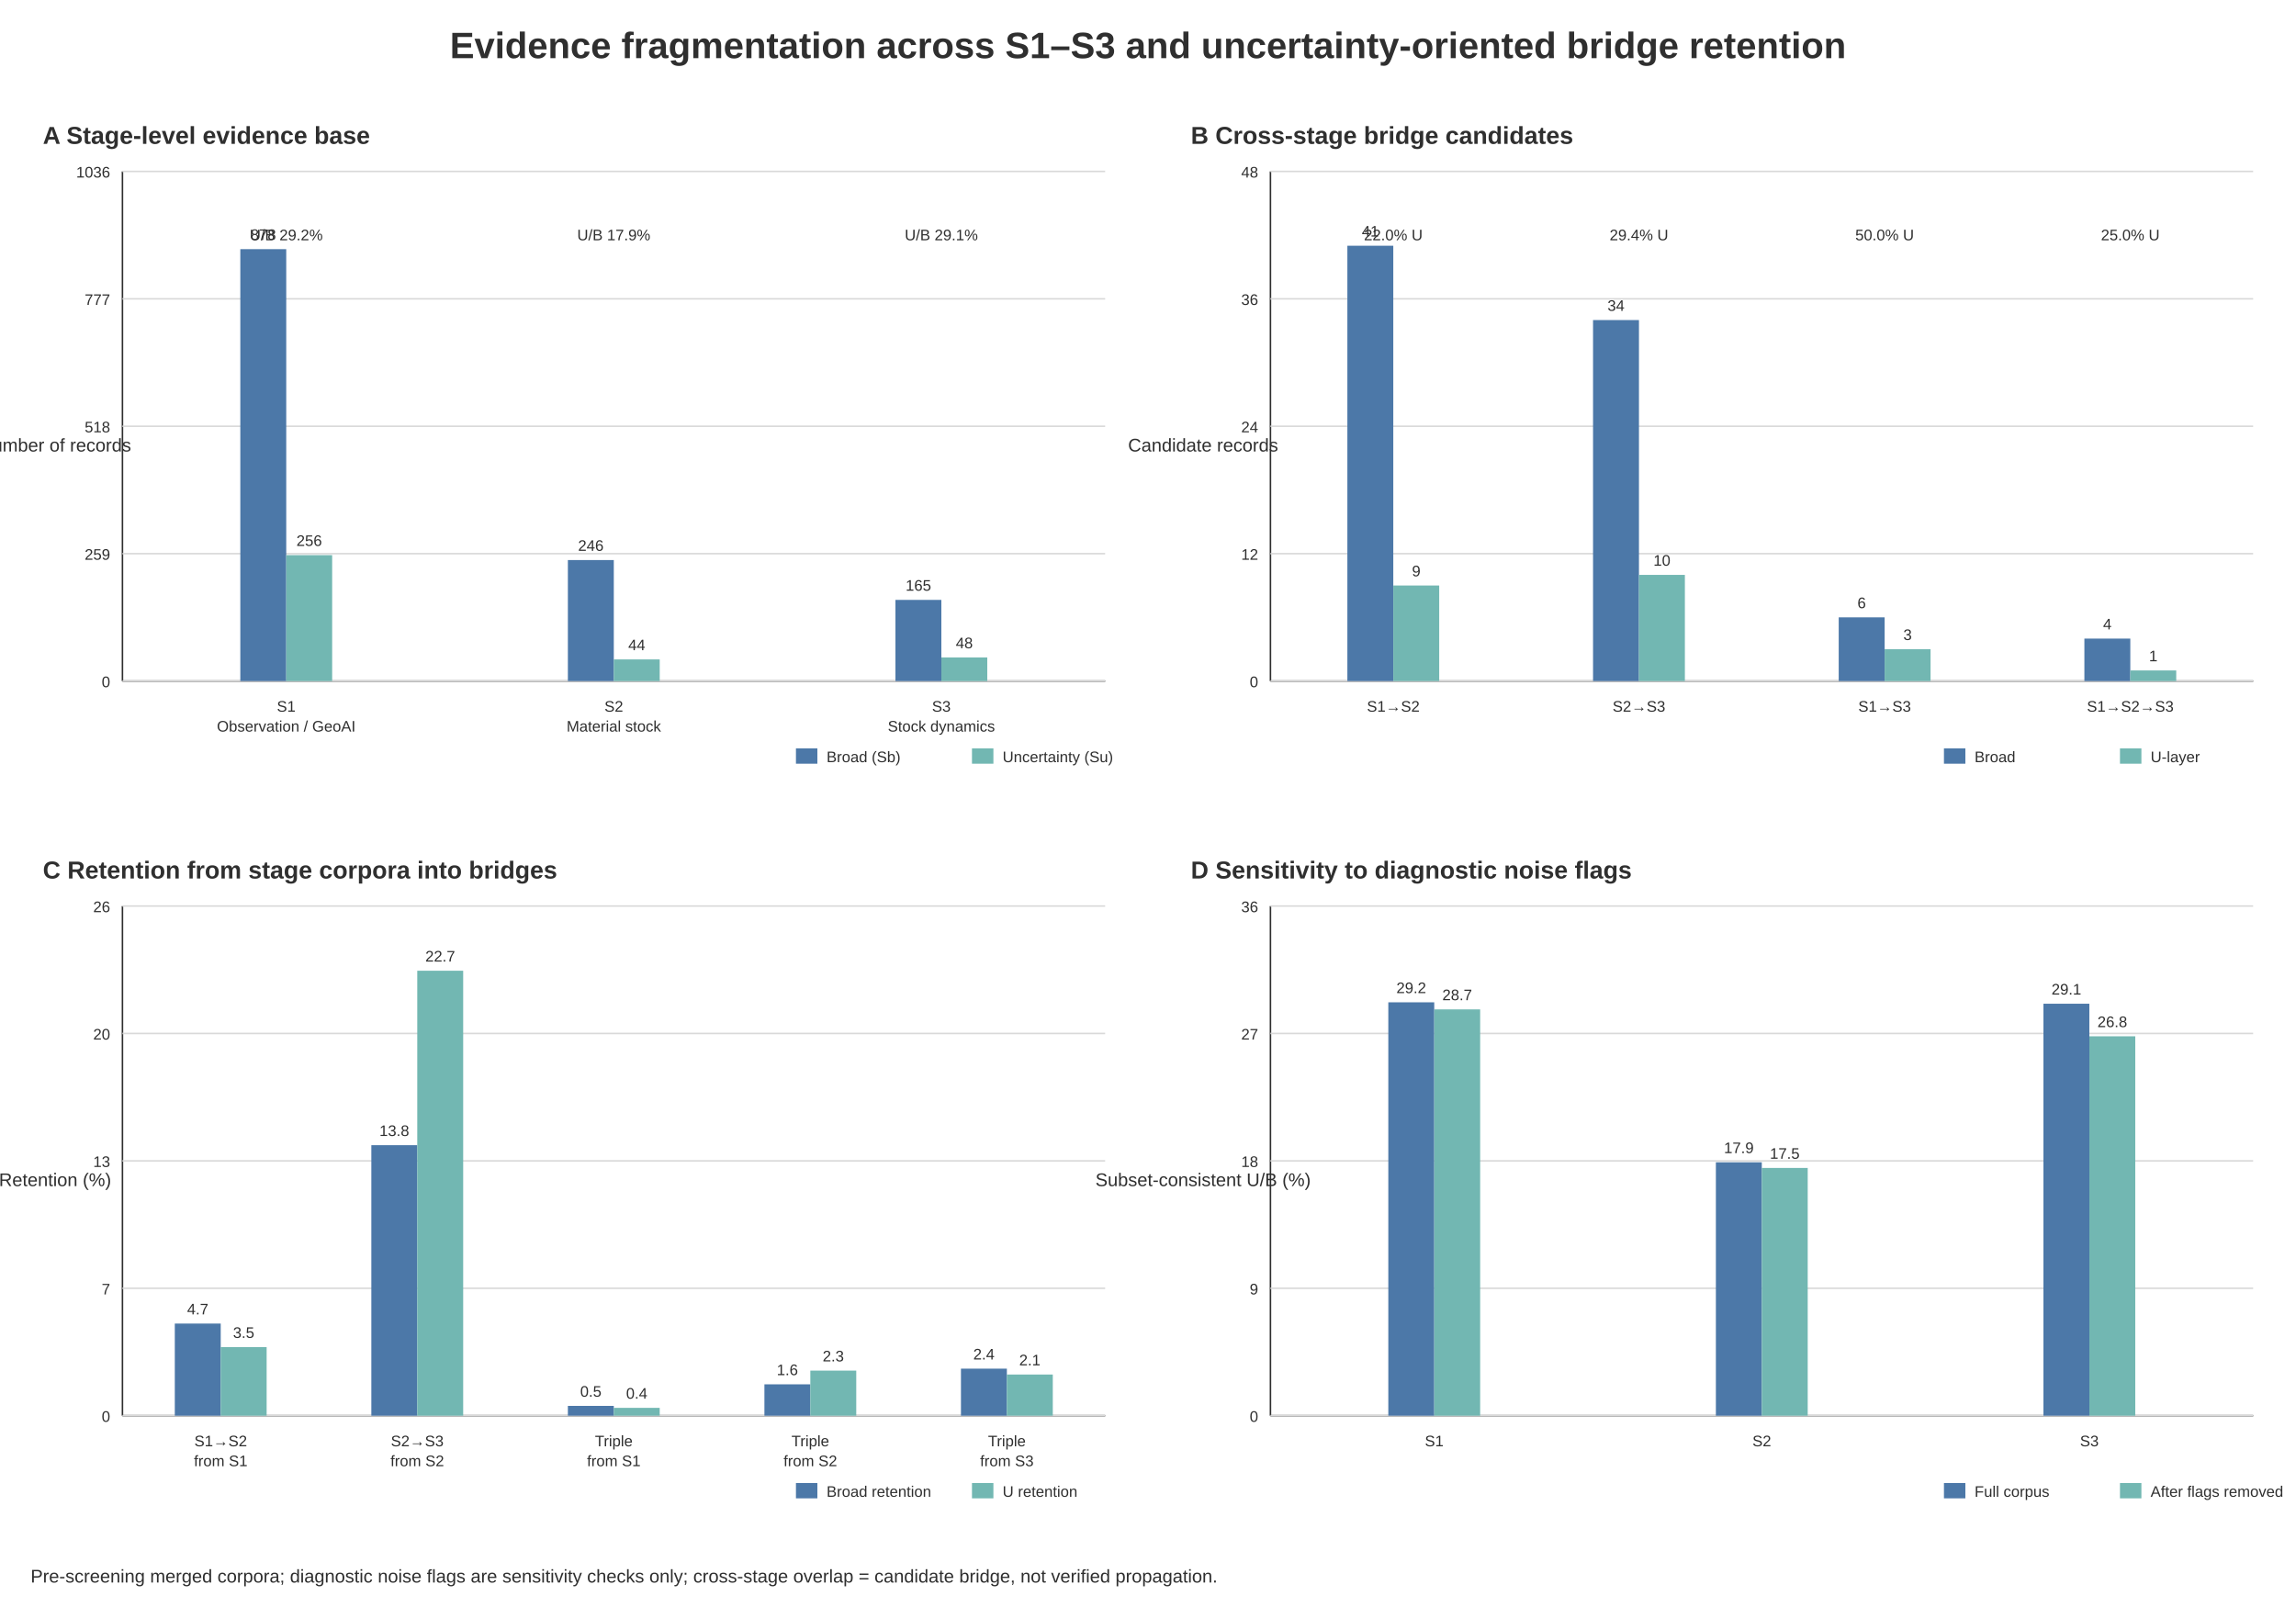
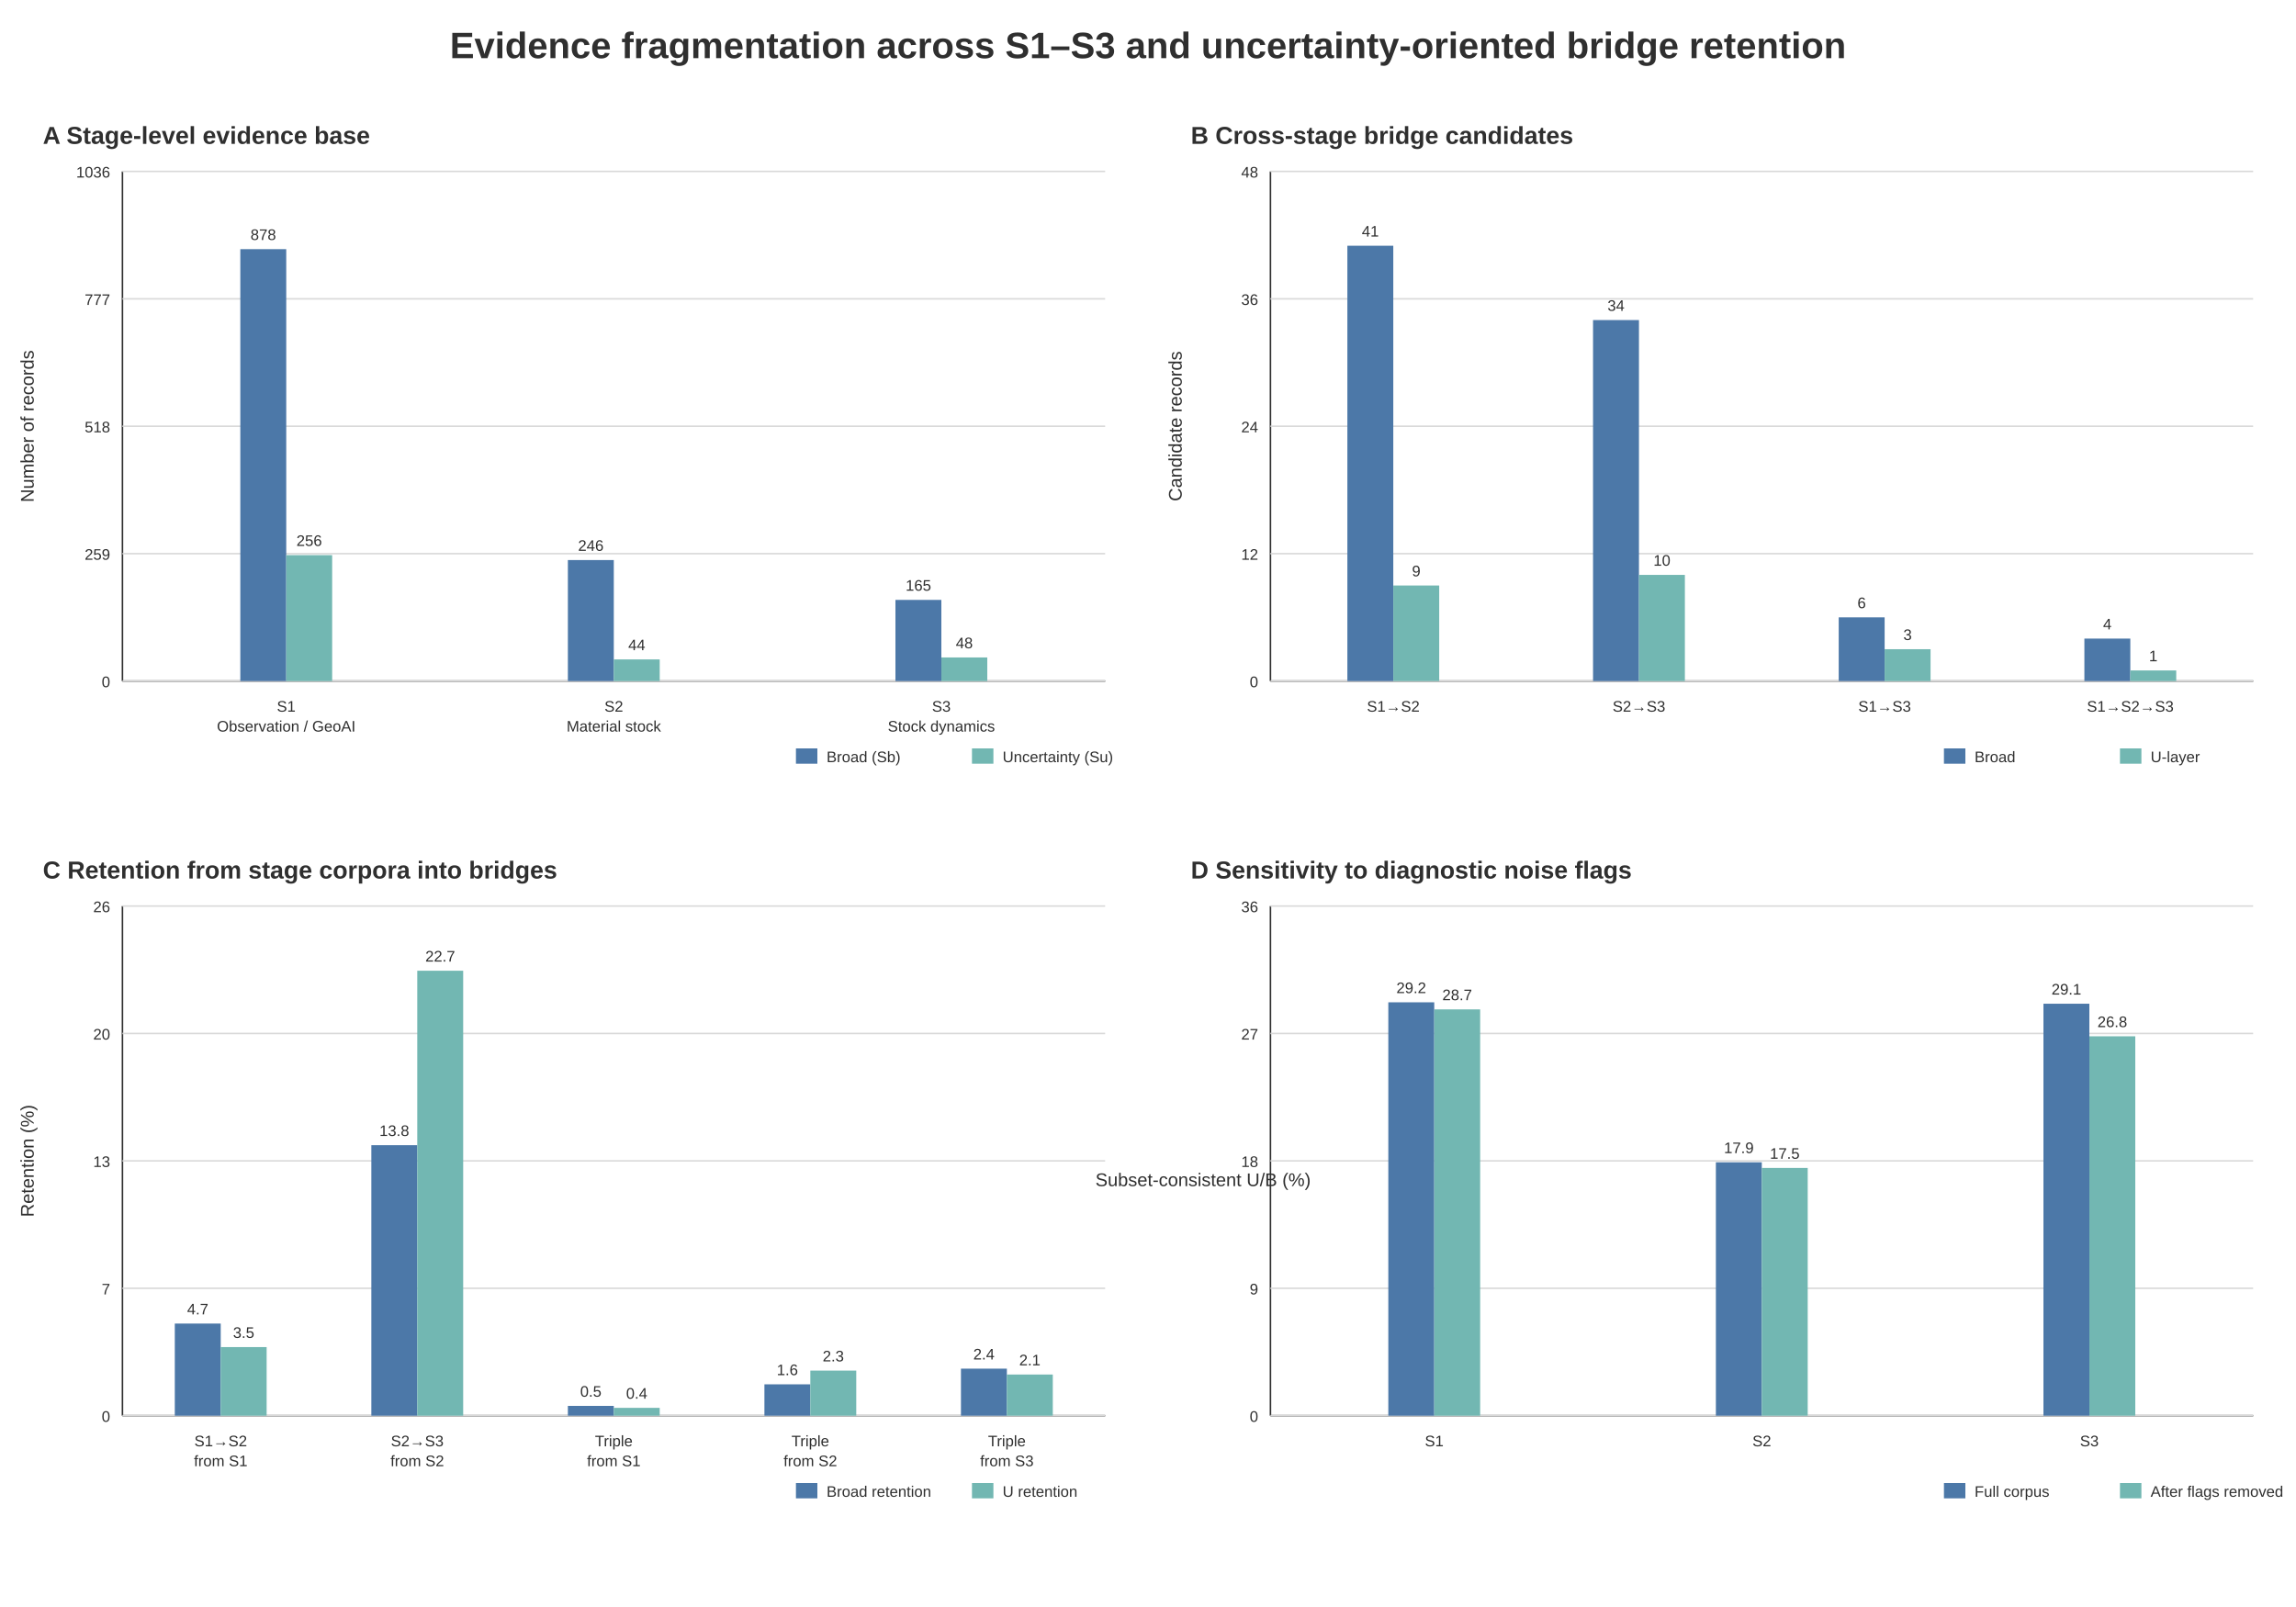
<svg xmlns="http://www.w3.org/2000/svg" width="1500" height="1050" viewBox="0 0 1500 1050">
  <rect width="100%" height="100%" fill="white" />
  <text x="750" y="38" font-family="Arial,Helvetica,sans-serif" font-size="24" text-anchor="middle" font-weight="bold" fill="#2F2F2F">Evidence fragmentation across S1–S3 and uncertainty-oriented bridge retention</text>
  <g>
    <text x="28" y="94" font-family="Arial,Helvetica,sans-serif" font-size="16" text-anchor="start" font-weight="bold" fill="#2F2F2F">A  Stage-level evidence base</text>
-     <text x="36" y="295" font-family="Arial,Helvetica,sans-serif" font-size="12" text-anchor="middle" font-weight="normal" fill="#2F2F2F">Number of records</text>
+     <text x="22" y="278.5" font-family="Arial,Helvetica,sans-serif" font-size="12" text-anchor="middle" fill="#2F2F2F" transform="rotate(-90 22 278.5)">Number of records</text>
    <line x1="80" y1="445" x2="722" y2="445" stroke="#2F2F2F" stroke-width="1" />
    <line x1="80" y1="112" x2="80" y2="445" stroke="#2F2F2F" stroke-width="1" />
    <line x1="80" y1="445" x2="722" y2="445" stroke="#D9D9D9" stroke-width="1" />
    <text x="72" y="449" font-family="Arial,Helvetica,sans-serif" font-size="10" text-anchor="end" font-weight="normal" fill="#2F2F2F">0</text>
    <line x1="80" y1="361.75" x2="722" y2="361.75" stroke="#D9D9D9" stroke-width="1" />
    <text x="72" y="365.75" font-family="Arial,Helvetica,sans-serif" font-size="10" text-anchor="end" font-weight="normal" fill="#2F2F2F">259</text>
    <line x1="80" y1="278.5" x2="722" y2="278.5" stroke="#D9D9D9" stroke-width="1" />
    <text x="72" y="282.5" font-family="Arial,Helvetica,sans-serif" font-size="10" text-anchor="end" font-weight="normal" fill="#2F2F2F">518</text>
    <line x1="80" y1="195.25" x2="722" y2="195.25" stroke="#D9D9D9" stroke-width="1" />
    <text x="72" y="199.25" font-family="Arial,Helvetica,sans-serif" font-size="10" text-anchor="end" font-weight="normal" fill="#2F2F2F">777</text>
    <line x1="80" y1="112" x2="722" y2="112" stroke="#D9D9D9" stroke-width="1" />
    <text x="72" y="116" font-family="Arial,Helvetica,sans-serif" font-size="10" text-anchor="end" font-weight="normal" fill="#2F2F2F">1036</text>
    <rect x="157" y="162.797" width="30" height="282.203" fill="#4C78A8" />
    <text x="172" y="156.797" font-family="Arial,Helvetica,sans-serif" font-size="10" text-anchor="middle" font-weight="normal" fill="#2F2F2F">878</text>
    <rect x="187" y="362.717" width="30" height="82.283" fill="#72B7B2" />
    <text x="202" y="356.717" font-family="Arial,Helvetica,sans-serif" font-size="10" text-anchor="middle" font-weight="normal" fill="#2F2F2F">256</text>
    <text x="187" y="465" font-family="Arial,Helvetica,sans-serif" font-size="10" text-anchor="middle" font-weight="normal" fill="#2F2F2F">S1</text>
    <text x="187" y="478" font-family="Arial,Helvetica,sans-serif" font-size="10" text-anchor="middle" font-weight="normal" fill="#2F2F2F">Observation / GeoAI</text>
-     <text x="187" y="157" font-family="Arial,Helvetica,sans-serif" font-size="10" text-anchor="middle" font-weight="normal" fill="#2F2F2F">U/B 29.2%</text>
    <rect x="371" y="365.932" width="30" height="79.068" fill="#4C78A8" />
    <text x="386" y="359.932" font-family="Arial,Helvetica,sans-serif" font-size="10" text-anchor="middle" font-weight="normal" fill="#2F2F2F">246</text>
    <rect x="401" y="430.858" width="30" height="14.142" fill="#72B7B2" />
    <text x="416" y="424.858" font-family="Arial,Helvetica,sans-serif" font-size="10" text-anchor="middle" font-weight="normal" fill="#2F2F2F">44</text>
    <text x="401" y="465" font-family="Arial,Helvetica,sans-serif" font-size="10" text-anchor="middle" font-weight="normal" fill="#2F2F2F">S2</text>
    <text x="401" y="478" font-family="Arial,Helvetica,sans-serif" font-size="10" text-anchor="middle" font-weight="normal" fill="#2F2F2F">Material stock</text>
-     <text x="401" y="157" font-family="Arial,Helvetica,sans-serif" font-size="10" text-anchor="middle" font-weight="normal" fill="#2F2F2F">U/B 17.9%</text>
    <rect x="585" y="391.966" width="30" height="53.034" fill="#4C78A8" />
    <text x="600" y="385.966" font-family="Arial,Helvetica,sans-serif" font-size="10" text-anchor="middle" font-weight="normal" fill="#2F2F2F">165</text>
    <rect x="615" y="429.572" width="30" height="15.428" fill="#72B7B2" />
    <text x="630" y="423.572" font-family="Arial,Helvetica,sans-serif" font-size="10" text-anchor="middle" font-weight="normal" fill="#2F2F2F">48</text>
    <text x="615" y="465" font-family="Arial,Helvetica,sans-serif" font-size="10" text-anchor="middle" font-weight="normal" fill="#2F2F2F">S3</text>
    <text x="615" y="478" font-family="Arial,Helvetica,sans-serif" font-size="10" text-anchor="middle" font-weight="normal" fill="#2F2F2F">Stock dynamics</text>
-     <text x="615" y="157" font-family="Arial,Helvetica,sans-serif" font-size="10" text-anchor="middle" font-weight="normal" fill="#2F2F2F">U/B 29.1%</text>
    <rect x="520" y="489" width="14" height="10" fill="#4C78A8" />
    <text x="540" y="498" font-family="Arial,Helvetica,sans-serif" font-size="10" text-anchor="start" font-weight="normal" fill="#2F2F2F">Broad (Sb)</text>
    <rect x="635" y="489" width="14" height="10" fill="#72B7B2" />
    <text x="655" y="498" font-family="Arial,Helvetica,sans-serif" font-size="10" text-anchor="start" font-weight="normal" fill="#2F2F2F">Uncertainty (Su)</text>
  </g>
  <g>
    <text x="778" y="94" font-family="Arial,Helvetica,sans-serif" font-size="16" text-anchor="start" font-weight="bold" fill="#2F2F2F">B  Cross-stage bridge candidates</text>
-     <text x="786" y="295" font-family="Arial,Helvetica,sans-serif" font-size="12" text-anchor="middle" font-weight="normal" fill="#2F2F2F">Candidate records</text>
+     <text x="772" y="278.5" font-family="Arial,Helvetica,sans-serif" font-size="12" text-anchor="middle" fill="#2F2F2F" transform="rotate(-90 772 278.5)">Candidate records</text>
    <line x1="830" y1="445" x2="1472" y2="445" stroke="#2F2F2F" stroke-width="1" />
    <line x1="830" y1="112" x2="830" y2="445" stroke="#2F2F2F" stroke-width="1" />
    <line x1="830" y1="445" x2="1472" y2="445" stroke="#D9D9D9" stroke-width="1" />
    <text x="822" y="449" font-family="Arial,Helvetica,sans-serif" font-size="10" text-anchor="end" font-weight="normal" fill="#2F2F2F">0</text>
    <line x1="830" y1="361.75" x2="1472" y2="361.75" stroke="#D9D9D9" stroke-width="1" />
    <text x="822" y="365.75" font-family="Arial,Helvetica,sans-serif" font-size="10" text-anchor="end" font-weight="normal" fill="#2F2F2F">12</text>
    <line x1="830" y1="278.5" x2="1472" y2="278.5" stroke="#D9D9D9" stroke-width="1" />
    <text x="822" y="282.5" font-family="Arial,Helvetica,sans-serif" font-size="10" text-anchor="end" font-weight="normal" fill="#2F2F2F">24</text>
    <line x1="830" y1="195.25" x2="1472" y2="195.25" stroke="#D9D9D9" stroke-width="1" />
    <text x="822" y="199.25" font-family="Arial,Helvetica,sans-serif" font-size="10" text-anchor="end" font-weight="normal" fill="#2F2F2F">36</text>
    <line x1="830" y1="112" x2="1472" y2="112" stroke="#D9D9D9" stroke-width="1" />
    <text x="822" y="116" font-family="Arial,Helvetica,sans-serif" font-size="10" text-anchor="end" font-weight="normal" fill="#2F2F2F">48</text>
    <rect x="880.25" y="160.562" width="30" height="284.438" fill="#4C78A8" />
    <text x="895.25" y="154.562" font-family="Arial,Helvetica,sans-serif" font-size="10" text-anchor="middle" font-weight="normal" fill="#2F2F2F">41</text>
    <rect x="910.25" y="382.562" width="30" height="62.438" fill="#72B7B2" />
    <text x="925.25" y="376.562" font-family="Arial,Helvetica,sans-serif" font-size="10" text-anchor="middle" font-weight="normal" fill="#2F2F2F">9</text>
    <text x="910.25" y="465" font-family="Arial,Helvetica,sans-serif" font-size="10" text-anchor="middle" font-weight="normal" fill="#2F2F2F">S1→S2</text>
-     <text x="910.25" y="157" font-family="Arial,Helvetica,sans-serif" font-size="10" text-anchor="middle" font-weight="normal" fill="#2F2F2F">22.0% U</text>
    <rect x="1040.75" y="209.125" width="30" height="235.875" fill="#4C78A8" />
    <text x="1055.75" y="203.125" font-family="Arial,Helvetica,sans-serif" font-size="10" text-anchor="middle" font-weight="normal" fill="#2F2F2F">34</text>
    <rect x="1070.75" y="375.625" width="30" height="69.375" fill="#72B7B2" />
    <text x="1085.75" y="369.625" font-family="Arial,Helvetica,sans-serif" font-size="10" text-anchor="middle" font-weight="normal" fill="#2F2F2F">10</text>
    <text x="1070.75" y="465" font-family="Arial,Helvetica,sans-serif" font-size="10" text-anchor="middle" font-weight="normal" fill="#2F2F2F">S2→S3</text>
-     <text x="1070.75" y="157" font-family="Arial,Helvetica,sans-serif" font-size="10" text-anchor="middle" font-weight="normal" fill="#2F2F2F">29.4% U</text>
    <rect x="1201.25" y="403.375" width="30" height="41.625" fill="#4C78A8" />
    <text x="1216.25" y="397.375" font-family="Arial,Helvetica,sans-serif" font-size="10" text-anchor="middle" font-weight="normal" fill="#2F2F2F">6</text>
    <rect x="1231.25" y="424.188" width="30" height="20.812" fill="#72B7B2" />
    <text x="1246.25" y="418.188" font-family="Arial,Helvetica,sans-serif" font-size="10" text-anchor="middle" font-weight="normal" fill="#2F2F2F">3</text>
    <text x="1231.25" y="465" font-family="Arial,Helvetica,sans-serif" font-size="10" text-anchor="middle" font-weight="normal" fill="#2F2F2F">S1→S3</text>
-     <text x="1231.25" y="157" font-family="Arial,Helvetica,sans-serif" font-size="10" text-anchor="middle" font-weight="normal" fill="#2F2F2F">50.0% U</text>
    <rect x="1361.75" y="417.25" width="30" height="27.75" fill="#4C78A8" />
    <text x="1376.75" y="411.25" font-family="Arial,Helvetica,sans-serif" font-size="10" text-anchor="middle" font-weight="normal" fill="#2F2F2F">4</text>
    <rect x="1391.75" y="438.062" width="30" height="6.938" fill="#72B7B2" />
    <text x="1406.75" y="432.062" font-family="Arial,Helvetica,sans-serif" font-size="10" text-anchor="middle" font-weight="normal" fill="#2F2F2F">1</text>
    <text x="1391.75" y="465" font-family="Arial,Helvetica,sans-serif" font-size="10" text-anchor="middle" font-weight="normal" fill="#2F2F2F">S1→S2→S3</text>
-     <text x="1391.75" y="157" font-family="Arial,Helvetica,sans-serif" font-size="10" text-anchor="middle" font-weight="normal" fill="#2F2F2F">25.0% U</text>
    <rect x="1270" y="489" width="14" height="10" fill="#4C78A8" />
    <text x="1290" y="498" font-family="Arial,Helvetica,sans-serif" font-size="10" text-anchor="start" font-weight="normal" fill="#2F2F2F">Broad</text>
    <rect x="1385" y="489" width="14" height="10" fill="#72B7B2" />
    <text x="1405" y="498" font-family="Arial,Helvetica,sans-serif" font-size="10" text-anchor="start" font-weight="normal" fill="#2F2F2F">U-layer</text>
  </g>
  <g>
    <text x="28" y="574" font-family="Arial,Helvetica,sans-serif" font-size="16" text-anchor="start" font-weight="bold" fill="#2F2F2F">C  Retention from stage corpora into bridges</text>
-     <text x="36" y="775" font-family="Arial,Helvetica,sans-serif" font-size="12" text-anchor="middle" font-weight="normal" fill="#2F2F2F">Retention (%)</text>
+     <text x="22" y="758.5" font-family="Arial,Helvetica,sans-serif" font-size="12" text-anchor="middle" fill="#2F2F2F" transform="rotate(-90 22 758.5)">Retention (%)</text>
    <line x1="80" y1="925" x2="722" y2="925" stroke="#2F2F2F" stroke-width="1" />
    <line x1="80" y1="592" x2="80" y2="925" stroke="#2F2F2F" stroke-width="1" />
    <line x1="80" y1="925" x2="722" y2="925" stroke="#D9D9D9" stroke-width="1" />
    <text x="72" y="929" font-family="Arial,Helvetica,sans-serif" font-size="10" text-anchor="end" font-weight="normal" fill="#2F2F2F">0</text>
    <line x1="80" y1="841.75" x2="722" y2="841.75" stroke="#D9D9D9" stroke-width="1" />
    <text x="72" y="845.75" font-family="Arial,Helvetica,sans-serif" font-size="10" text-anchor="end" font-weight="normal" fill="#2F2F2F">7</text>
    <line x1="80" y1="758.5" x2="722" y2="758.5" stroke="#D9D9D9" stroke-width="1" />
    <text x="72" y="762.5" font-family="Arial,Helvetica,sans-serif" font-size="10" text-anchor="end" font-weight="normal" fill="#2F2F2F">13</text>
    <line x1="80" y1="675.25" x2="722" y2="675.25" stroke="#D9D9D9" stroke-width="1" />
    <text x="72" y="679.25" font-family="Arial,Helvetica,sans-serif" font-size="10" text-anchor="end" font-weight="normal" fill="#2F2F2F">20</text>
    <line x1="80" y1="592" x2="722" y2="592" stroke="#D9D9D9" stroke-width="1" />
    <text x="72" y="596" font-family="Arial,Helvetica,sans-serif" font-size="10" text-anchor="end" font-weight="normal" fill="#2F2F2F">26</text>
    <rect x="114.2" y="864.804" width="30" height="60.196" fill="#4C78A8" />
    <text x="129.2" y="858.804" font-family="Arial,Helvetica,sans-serif" font-size="10" text-anchor="middle" font-weight="normal" fill="#2F2F2F">4.7</text>
    <rect x="144.2" y="880.173" width="30" height="44.827" fill="#72B7B2" />
    <text x="159.2" y="874.173" font-family="Arial,Helvetica,sans-serif" font-size="10" text-anchor="middle" font-weight="normal" fill="#2F2F2F">3.5</text>
    <text x="144.2" y="945" font-family="Arial,Helvetica,sans-serif" font-size="10" text-anchor="middle" font-weight="normal" fill="#2F2F2F">S1→S2</text>
    <text x="144.2" y="958" font-family="Arial,Helvetica,sans-serif" font-size="10" text-anchor="middle" font-weight="normal" fill="#2F2F2F">from S1</text>
    <rect x="242.6" y="748.254" width="30" height="176.746" fill="#4C78A8" />
    <text x="257.6" y="742.254" font-family="Arial,Helvetica,sans-serif" font-size="10" text-anchor="middle" font-weight="normal" fill="#2F2F2F">13.8</text>
    <rect x="272.6" y="634.265" width="30" height="290.735" fill="#72B7B2" />
    <text x="287.6" y="628.265" font-family="Arial,Helvetica,sans-serif" font-size="10" text-anchor="middle" font-weight="normal" fill="#2F2F2F">22.7</text>
    <text x="272.6" y="945" font-family="Arial,Helvetica,sans-serif" font-size="10" text-anchor="middle" font-weight="normal" fill="#2F2F2F">S2→S3</text>
    <text x="272.6" y="958" font-family="Arial,Helvetica,sans-serif" font-size="10" text-anchor="middle" font-weight="normal" fill="#2F2F2F">from S2</text>
    <rect x="371" y="918.596" width="30" height="6.404" fill="#4C78A8" />
    <text x="386" y="912.596" font-family="Arial,Helvetica,sans-serif" font-size="10" text-anchor="middle" font-weight="normal" fill="#2F2F2F">0.5</text>
    <rect x="401" y="919.877" width="30" height="5.123" fill="#72B7B2" />
    <text x="416" y="913.877" font-family="Arial,Helvetica,sans-serif" font-size="10" text-anchor="middle" font-weight="normal" fill="#2F2F2F">0.4</text>
    <text x="401" y="945" font-family="Arial,Helvetica,sans-serif" font-size="10" text-anchor="middle" font-weight="normal" fill="#2F2F2F">Triple</text>
    <text x="401" y="958" font-family="Arial,Helvetica,sans-serif" font-size="10" text-anchor="middle" font-weight="normal" fill="#2F2F2F">from S1</text>
    <rect x="499.4" y="904.508" width="30" height="20.492" fill="#4C78A8" />
    <text x="514.4" y="898.508" font-family="Arial,Helvetica,sans-serif" font-size="10" text-anchor="middle" font-weight="normal" fill="#2F2F2F">1.6</text>
    <rect x="529.4" y="895.542" width="30" height="29.458" fill="#72B7B2" />
    <text x="544.4" y="889.542" font-family="Arial,Helvetica,sans-serif" font-size="10" text-anchor="middle" font-weight="normal" fill="#2F2F2F">2.3</text>
    <text x="529.4" y="945" font-family="Arial,Helvetica,sans-serif" font-size="10" text-anchor="middle" font-weight="normal" fill="#2F2F2F">Triple</text>
    <text x="529.4" y="958" font-family="Arial,Helvetica,sans-serif" font-size="10" text-anchor="middle" font-weight="normal" fill="#2F2F2F">from S2</text>
    <rect x="627.8" y="894.262" width="30" height="30.738" fill="#4C78A8" />
    <text x="642.8" y="888.262" font-family="Arial,Helvetica,sans-serif" font-size="10" text-anchor="middle" font-weight="normal" fill="#2F2F2F">2.4</text>
    <rect x="657.8" y="898.104" width="30" height="26.896" fill="#72B7B2" />
    <text x="672.8" y="892.104" font-family="Arial,Helvetica,sans-serif" font-size="10" text-anchor="middle" font-weight="normal" fill="#2F2F2F">2.1</text>
    <text x="657.8" y="945" font-family="Arial,Helvetica,sans-serif" font-size="10" text-anchor="middle" font-weight="normal" fill="#2F2F2F">Triple</text>
    <text x="657.8" y="958" font-family="Arial,Helvetica,sans-serif" font-size="10" text-anchor="middle" font-weight="normal" fill="#2F2F2F">from S3</text>
    <rect x="520" y="969" width="14" height="10" fill="#4C78A8" />
    <text x="540" y="978" font-family="Arial,Helvetica,sans-serif" font-size="10" text-anchor="start" font-weight="normal" fill="#2F2F2F">Broad retention</text>
    <rect x="635" y="969" width="14" height="10" fill="#72B7B2" />
    <text x="655" y="978" font-family="Arial,Helvetica,sans-serif" font-size="10" text-anchor="start" font-weight="normal" fill="#2F2F2F">U retention</text>
  </g>
  <g>
    <text x="778" y="574" font-family="Arial,Helvetica,sans-serif" font-size="16" text-anchor="start" font-weight="bold" fill="#2F2F2F">D  Sensitivity to diagnostic noise flags</text>
    <text x="786" y="775" font-family="Arial,Helvetica,sans-serif" font-size="12" text-anchor="middle" font-weight="normal" fill="#2F2F2F">Subset-consistent U/B (%)</text>
    <line x1="830" y1="925" x2="1472" y2="925" stroke="#2F2F2F" stroke-width="1" />
    <line x1="830" y1="592" x2="830" y2="925" stroke="#2F2F2F" stroke-width="1" />
    <line x1="830" y1="925" x2="1472" y2="925" stroke="#D9D9D9" stroke-width="1" />
    <text x="822" y="929" font-family="Arial,Helvetica,sans-serif" font-size="10" text-anchor="end" font-weight="normal" fill="#2F2F2F">0</text>
    <line x1="830" y1="841.75" x2="1472" y2="841.75" stroke="#D9D9D9" stroke-width="1" />
    <text x="822" y="845.75" font-family="Arial,Helvetica,sans-serif" font-size="10" text-anchor="end" font-weight="normal" fill="#2F2F2F">9</text>
    <line x1="830" y1="758.5" x2="1472" y2="758.5" stroke="#D9D9D9" stroke-width="1" />
    <text x="822" y="762.5" font-family="Arial,Helvetica,sans-serif" font-size="10" text-anchor="end" font-weight="normal" fill="#2F2F2F">18</text>
    <line x1="830" y1="675.25" x2="1472" y2="675.25" stroke="#D9D9D9" stroke-width="1" />
    <text x="822" y="679.25" font-family="Arial,Helvetica,sans-serif" font-size="10" text-anchor="end" font-weight="normal" fill="#2F2F2F">27</text>
    <line x1="830" y1="592" x2="1472" y2="592" stroke="#D9D9D9" stroke-width="1" />
    <text x="822" y="596" font-family="Arial,Helvetica,sans-serif" font-size="10" text-anchor="end" font-weight="normal" fill="#2F2F2F">36</text>
    <rect x="907" y="654.9" width="30" height="270.1" fill="#4C78A8" />
    <text x="922" y="648.9" font-family="Arial,Helvetica,sans-serif" font-size="10" text-anchor="middle" font-weight="normal" fill="#2F2F2F">29.2</text>
    <rect x="937" y="659.525" width="30" height="265.475" fill="#72B7B2" />
    <text x="952" y="653.525" font-family="Arial,Helvetica,sans-serif" font-size="10" text-anchor="middle" font-weight="normal" fill="#2F2F2F">28.7</text>
    <text x="937" y="945" font-family="Arial,Helvetica,sans-serif" font-size="10" text-anchor="middle" font-weight="normal" fill="#2F2F2F">S1</text>
    <rect x="1121" y="759.425" width="30" height="165.575" fill="#4C78A8" />
    <text x="1136" y="753.425" font-family="Arial,Helvetica,sans-serif" font-size="10" text-anchor="middle" font-weight="normal" fill="#2F2F2F">17.9</text>
    <rect x="1151" y="763.125" width="30" height="161.875" fill="#72B7B2" />
    <text x="1166" y="757.125" font-family="Arial,Helvetica,sans-serif" font-size="10" text-anchor="middle" font-weight="normal" fill="#2F2F2F">17.5</text>
    <text x="1151" y="945" font-family="Arial,Helvetica,sans-serif" font-size="10" text-anchor="middle" font-weight="normal" fill="#2F2F2F">S2</text>
    <rect x="1335" y="655.825" width="30" height="269.175" fill="#4C78A8" />
    <text x="1350" y="649.825" font-family="Arial,Helvetica,sans-serif" font-size="10" text-anchor="middle" font-weight="normal" fill="#2F2F2F">29.1</text>
    <rect x="1365" y="677.1" width="30" height="247.9" fill="#72B7B2" />
    <text x="1380" y="671.1" font-family="Arial,Helvetica,sans-serif" font-size="10" text-anchor="middle" font-weight="normal" fill="#2F2F2F">26.8</text>
    <text x="1365" y="945" font-family="Arial,Helvetica,sans-serif" font-size="10" text-anchor="middle" font-weight="normal" fill="#2F2F2F">S3</text>
    <rect x="1270" y="969" width="14" height="10" fill="#4C78A8" />
    <text x="1290" y="978" font-family="Arial,Helvetica,sans-serif" font-size="10" text-anchor="start" font-weight="normal" fill="#2F2F2F">Full corpus</text>
    <rect x="1385" y="969" width="14" height="10" fill="#72B7B2" />
    <text x="1405" y="978" font-family="Arial,Helvetica,sans-serif" font-size="10" text-anchor="start" font-weight="normal" fill="#2F2F2F">After flags removed</text>
  </g>
-   <text x="20" y="1034" font-family="Arial,Helvetica,sans-serif" font-size="12" text-anchor="start" font-weight="normal" fill="#2F2F2F">Pre-screening merged corpora; diagnostic noise flags are sensitivity checks only; cross-stage overlap = candidate bridge, not verified propagation.</text>
</svg>
